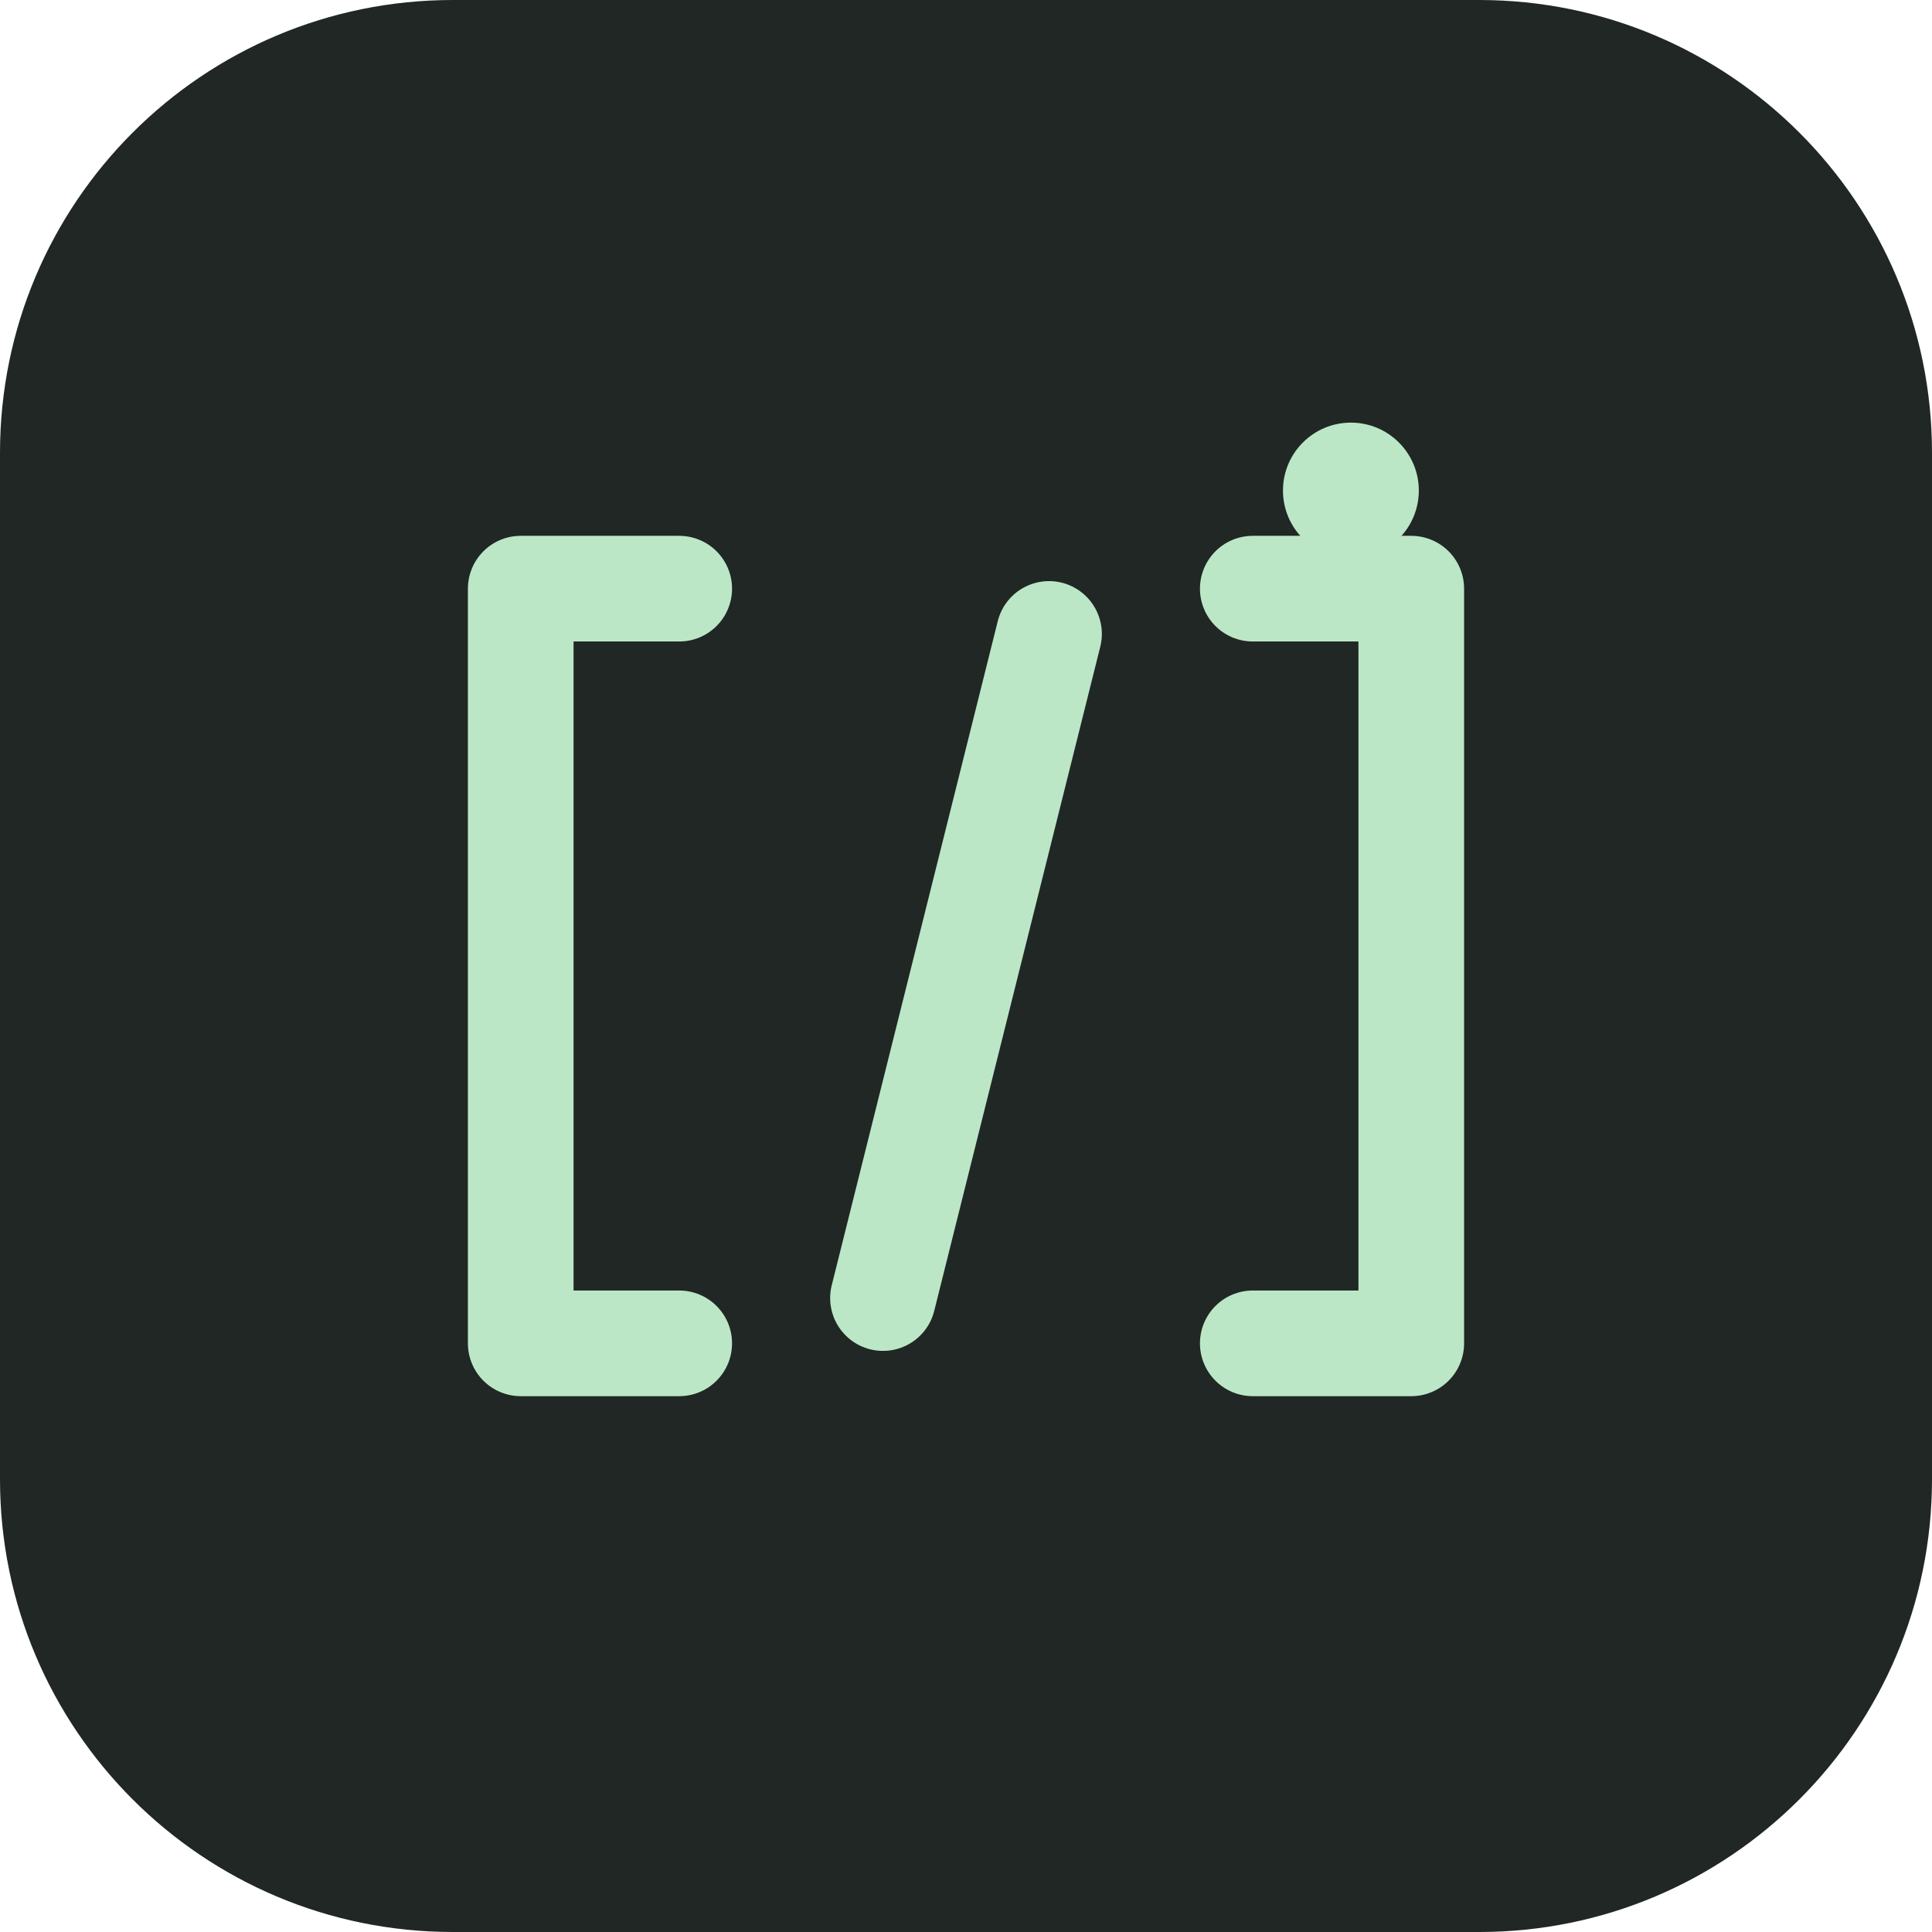
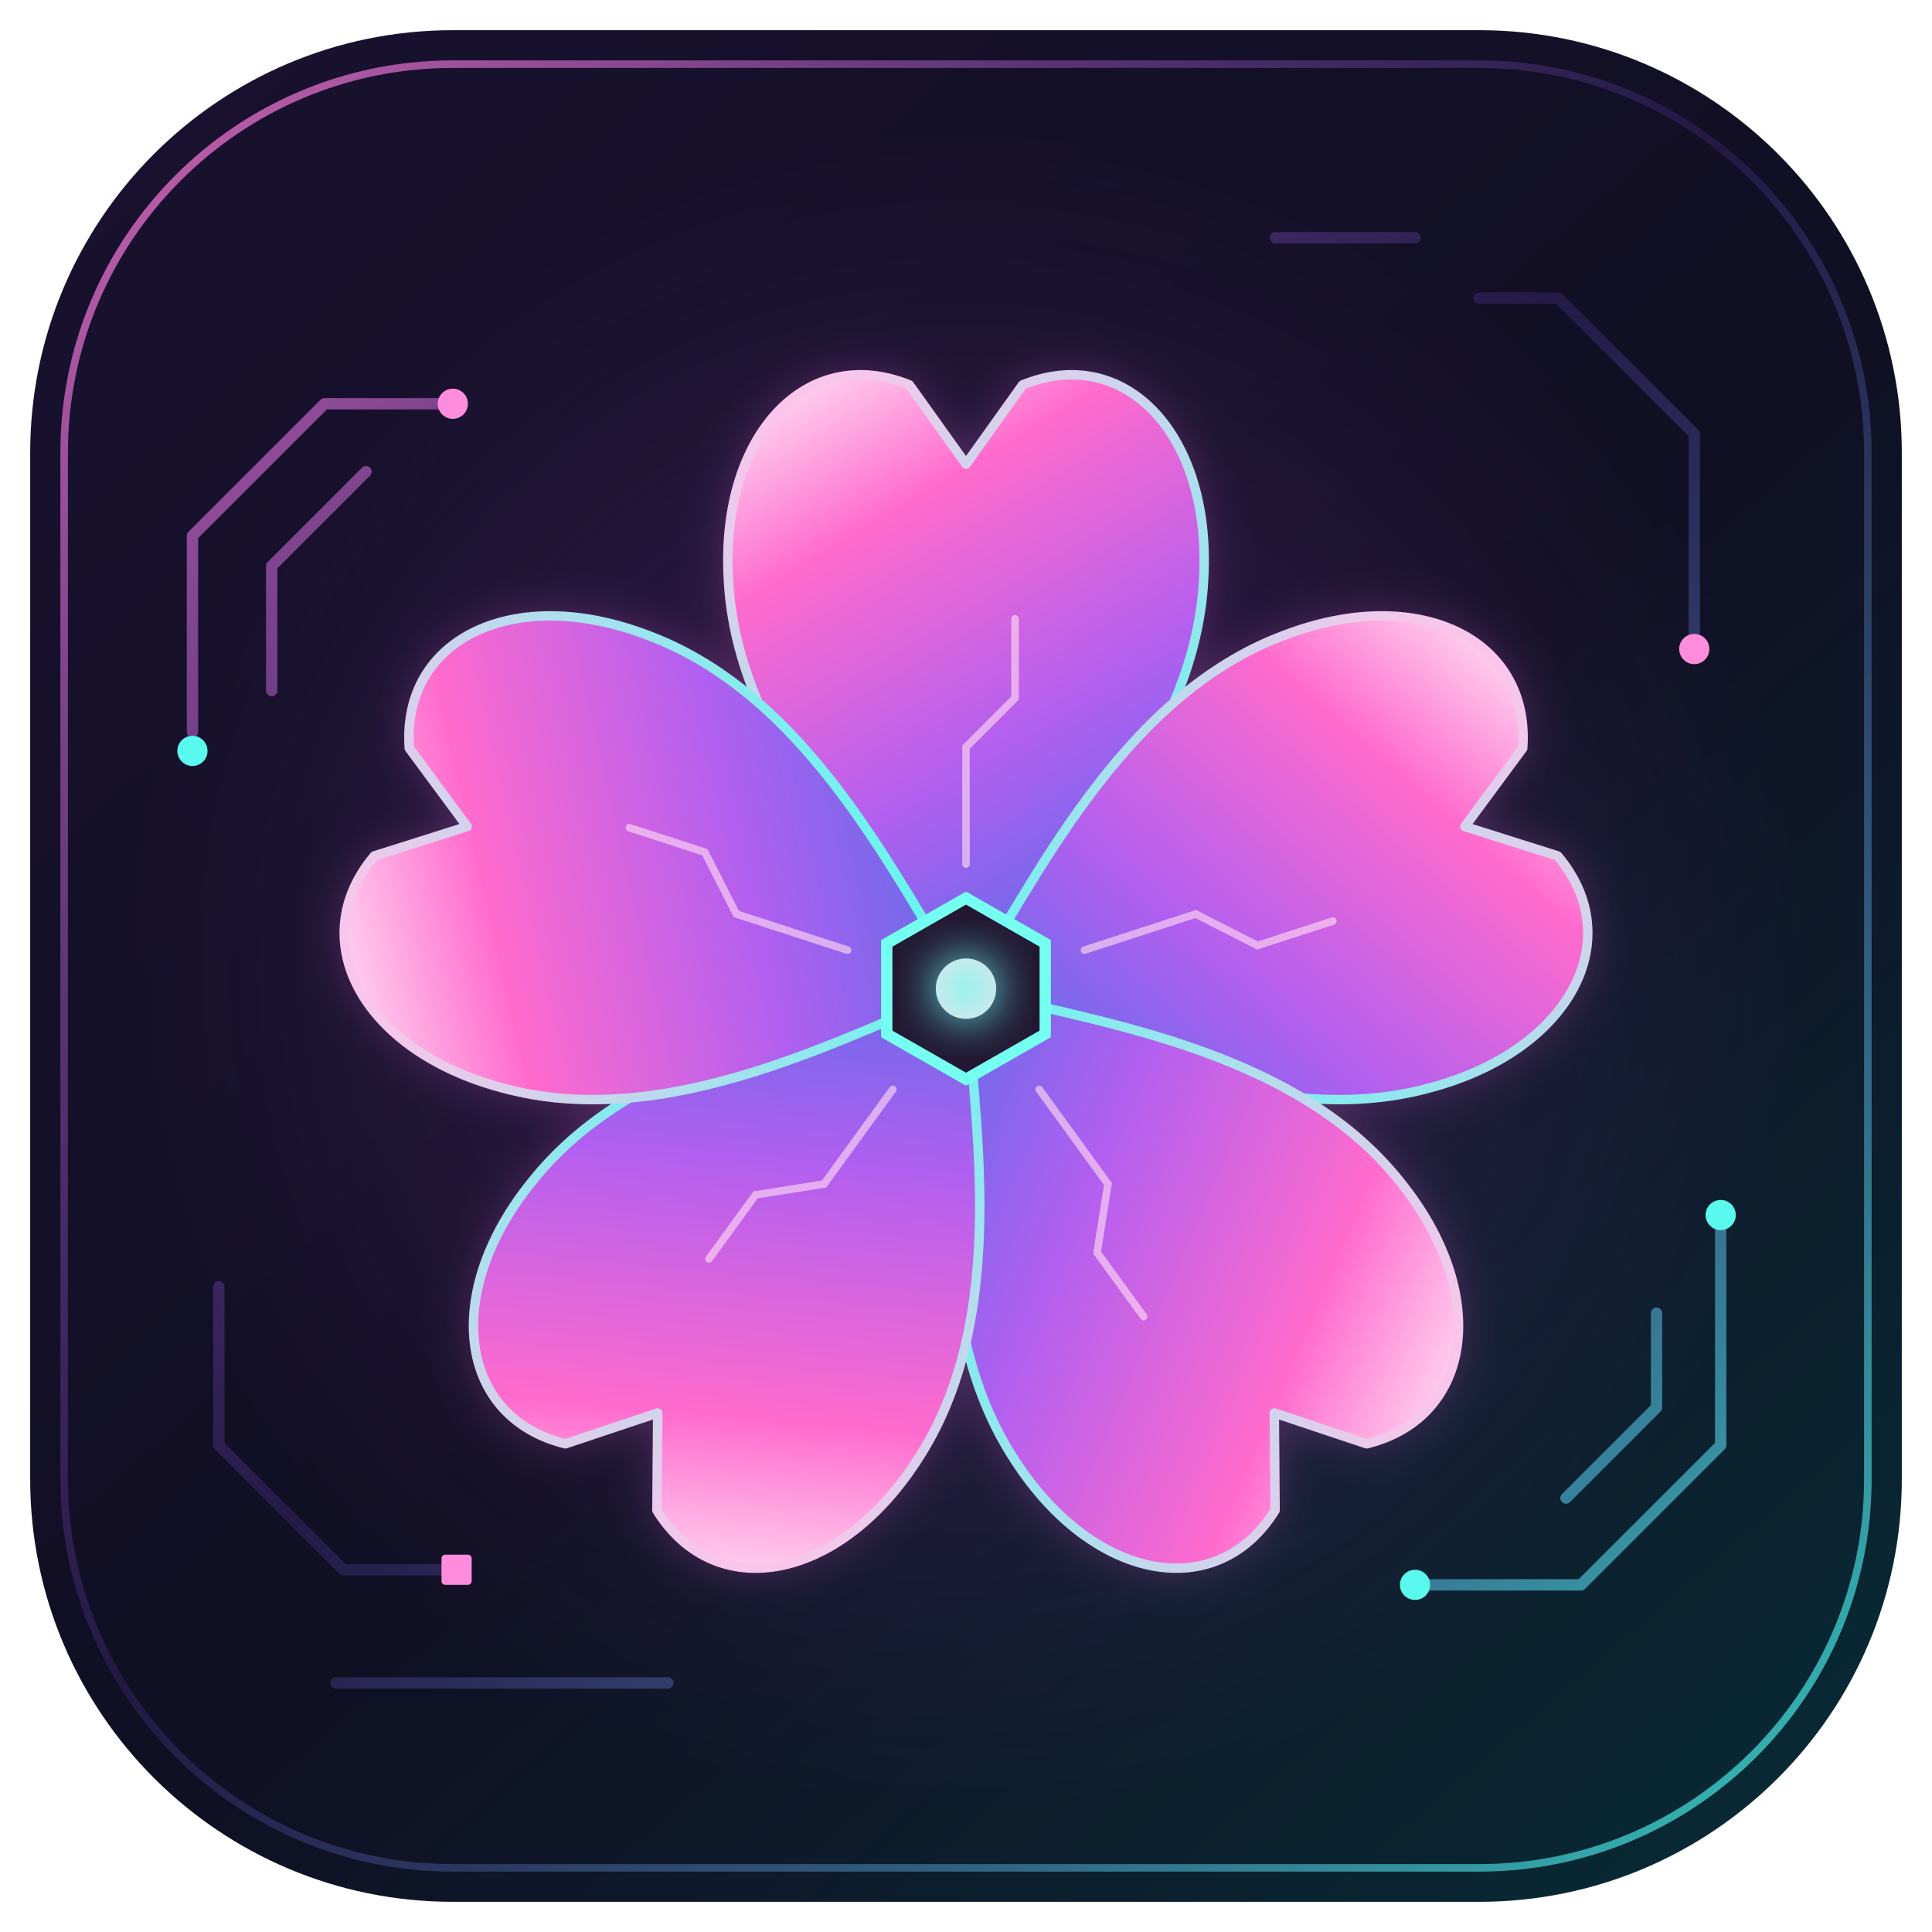
- <svg xmlns="http://www.w3.org/2000/svg" width="512" height="512" viewBox="0 0 512 512">
-   <rect width="512" height="512" rx="120" fill="#202724" />
-   <path d="M180 156h-42v200h42M332 156h42v200h-42M278 168l-44 176" fill="none" stroke="#bce7c7" stroke-width="28" stroke-linecap="round" stroke-linejoin="round" />
-   <circle cx="358" cy="130" r="18" fill="#bce7c7" />
+ <svg xmlns="http://www.w3.org/2000/svg" width="512" height="512" viewBox="0 0 512 512" fill="none">
+   <defs>
+     <linearGradient id="night" x1="48" y1="20" x2="469" y2="508" gradientUnits="userSpaceOnUse">
+       <stop stop-color="#19112F" />
+       <stop offset=".53" stop-color="#100F23" />
+       <stop offset="1" stop-color="#082B35" />
+     </linearGradient>
+     <linearGradient id="rim" x1="49" y1="44" x2="467" y2="475" gradientUnits="userSpaceOnUse">
+       <stop stop-color="#FF7DDD" />
+       <stop offset=".46" stop-color="#744DD5" stop-opacity=".25" />
+       <stop offset="1" stop-color="#48F6EB" />
+     </linearGradient>
+     <linearGradient id="petal" x1="203" y1="105" x2="292" y2="254" gradientUnits="userSpaceOnUse">
+       <stop stop-color="#FFD5F1" />
+       <stop offset=".25" stop-color="#FF6BCD" />
+       <stop offset=".65" stop-color="#B05FF0" />
+       <stop offset="1" stop-color="#596EE8" />
+     </linearGradient>
+     <linearGradient id="edge" x1="199" y1="105" x2="299" y2="256" gradientUnits="userSpaceOnUse">
+       <stop stop-color="#FFC4EB" />
+       <stop offset="1" stop-color="#52FCF0" />
+     </linearGradient>
+     <radialGradient id="aura">
+       <stop stop-color="#CB50EC" stop-opacity=".23" />
+       <stop offset="1" stop-color="#A844D9" stop-opacity="0" />
+     </radialGradient>
+     <filter id="glow" x="-60%" y="-60%" width="220%" height="220%">
+       <feGaussianBlur stdDeviation="6" />
+     </filter>
+     <path id="petal-shape" d="M256 262C235 236 195 199 193 153C191 115 214 91 241 102L256 123L271 102C298 91 321 115 319 153C317 199 277 236 256 262Z" />
+   </defs>
+   <rect x="8" y="8" width="496" height="496" rx="112" fill="url(#night)" />
+   <rect x="17" y="17" width="478" height="478" rx="103" stroke="url(#rim)" stroke-opacity=".68" stroke-width="2" />
+   <circle cx="256" cy="257" r="225" fill="url(#aura)" />
+   <g stroke="url(#rim)" stroke-width="3" stroke-linecap="round" stroke-linejoin="round" opacity=".75">
+     <path d="M51 194V142L86 107H120M392 79H413L449 115V168M456 326V383L419 420H375M58 341V383L91 416H120" />
+     <path d="M72 183V150L97 125M439 348V373L415 397M89 446H177M338 63H375" />
+   </g>
+   <g fill="#59F9ED">
+     <circle cx="51" cy="199" r="4" />
+     <circle cx="456" cy="322" r="4" />
+     <circle cx="375" cy="420" r="4" />
+   </g>
+   <g fill="#FF8CDD">
+     <circle cx="120" cy="107" r="4" />
+     <circle cx="449" cy="172" r="4" />
+     <rect x="117" y="412" width="8" height="8" rx="1" />
+   </g>
+   <g opacity=".27" filter="url(#glow)" fill="#F570DF">
+     <use href="#petal-shape" />
+     <use href="#petal-shape" transform="rotate(72 256 262)" />
+     <use href="#petal-shape" transform="rotate(144 256 262)" />
+     <use href="#petal-shape" transform="rotate(216 256 262)" />
+     <use href="#petal-shape" transform="rotate(288 256 262)" />
+   </g>
+   <g fill="url(#petal)" stroke="url(#edge)" stroke-width="2.5" stroke-linejoin="round">
+     <use href="#petal-shape" />
+     <use href="#petal-shape" transform="rotate(72 256 262)" />
+     <use href="#petal-shape" transform="rotate(144 256 262)" />
+     <use href="#petal-shape" transform="rotate(216 256 262)" />
+     <use href="#petal-shape" transform="rotate(288 256 262)" />
+   </g>
+   <g stroke="#FDD8F3" stroke-opacity=".65" stroke-width="2" stroke-linecap="round">
+     <path id="vein" d="M256 229V198L269 185V164" />
+     <use href="#vein" transform="rotate(72 256 262)" />
+     <use href="#vein" transform="rotate(144 256 262)" />
+     <use href="#vein" transform="rotate(216 256 262)" />
+     <use href="#vein" transform="rotate(288 256 262)" />
+   </g>
+   <path d="M256 238L277 250V274L256 286L235 274V250Z" fill="#221834" stroke="#75FFF1" stroke-width="3" />
+   <circle cx="256" cy="262" r="8" fill="#FEDEEF" />
+   <circle cx="256" cy="262" r="8" fill="#67FCEB" filter="url(#glow)" />
</svg>
